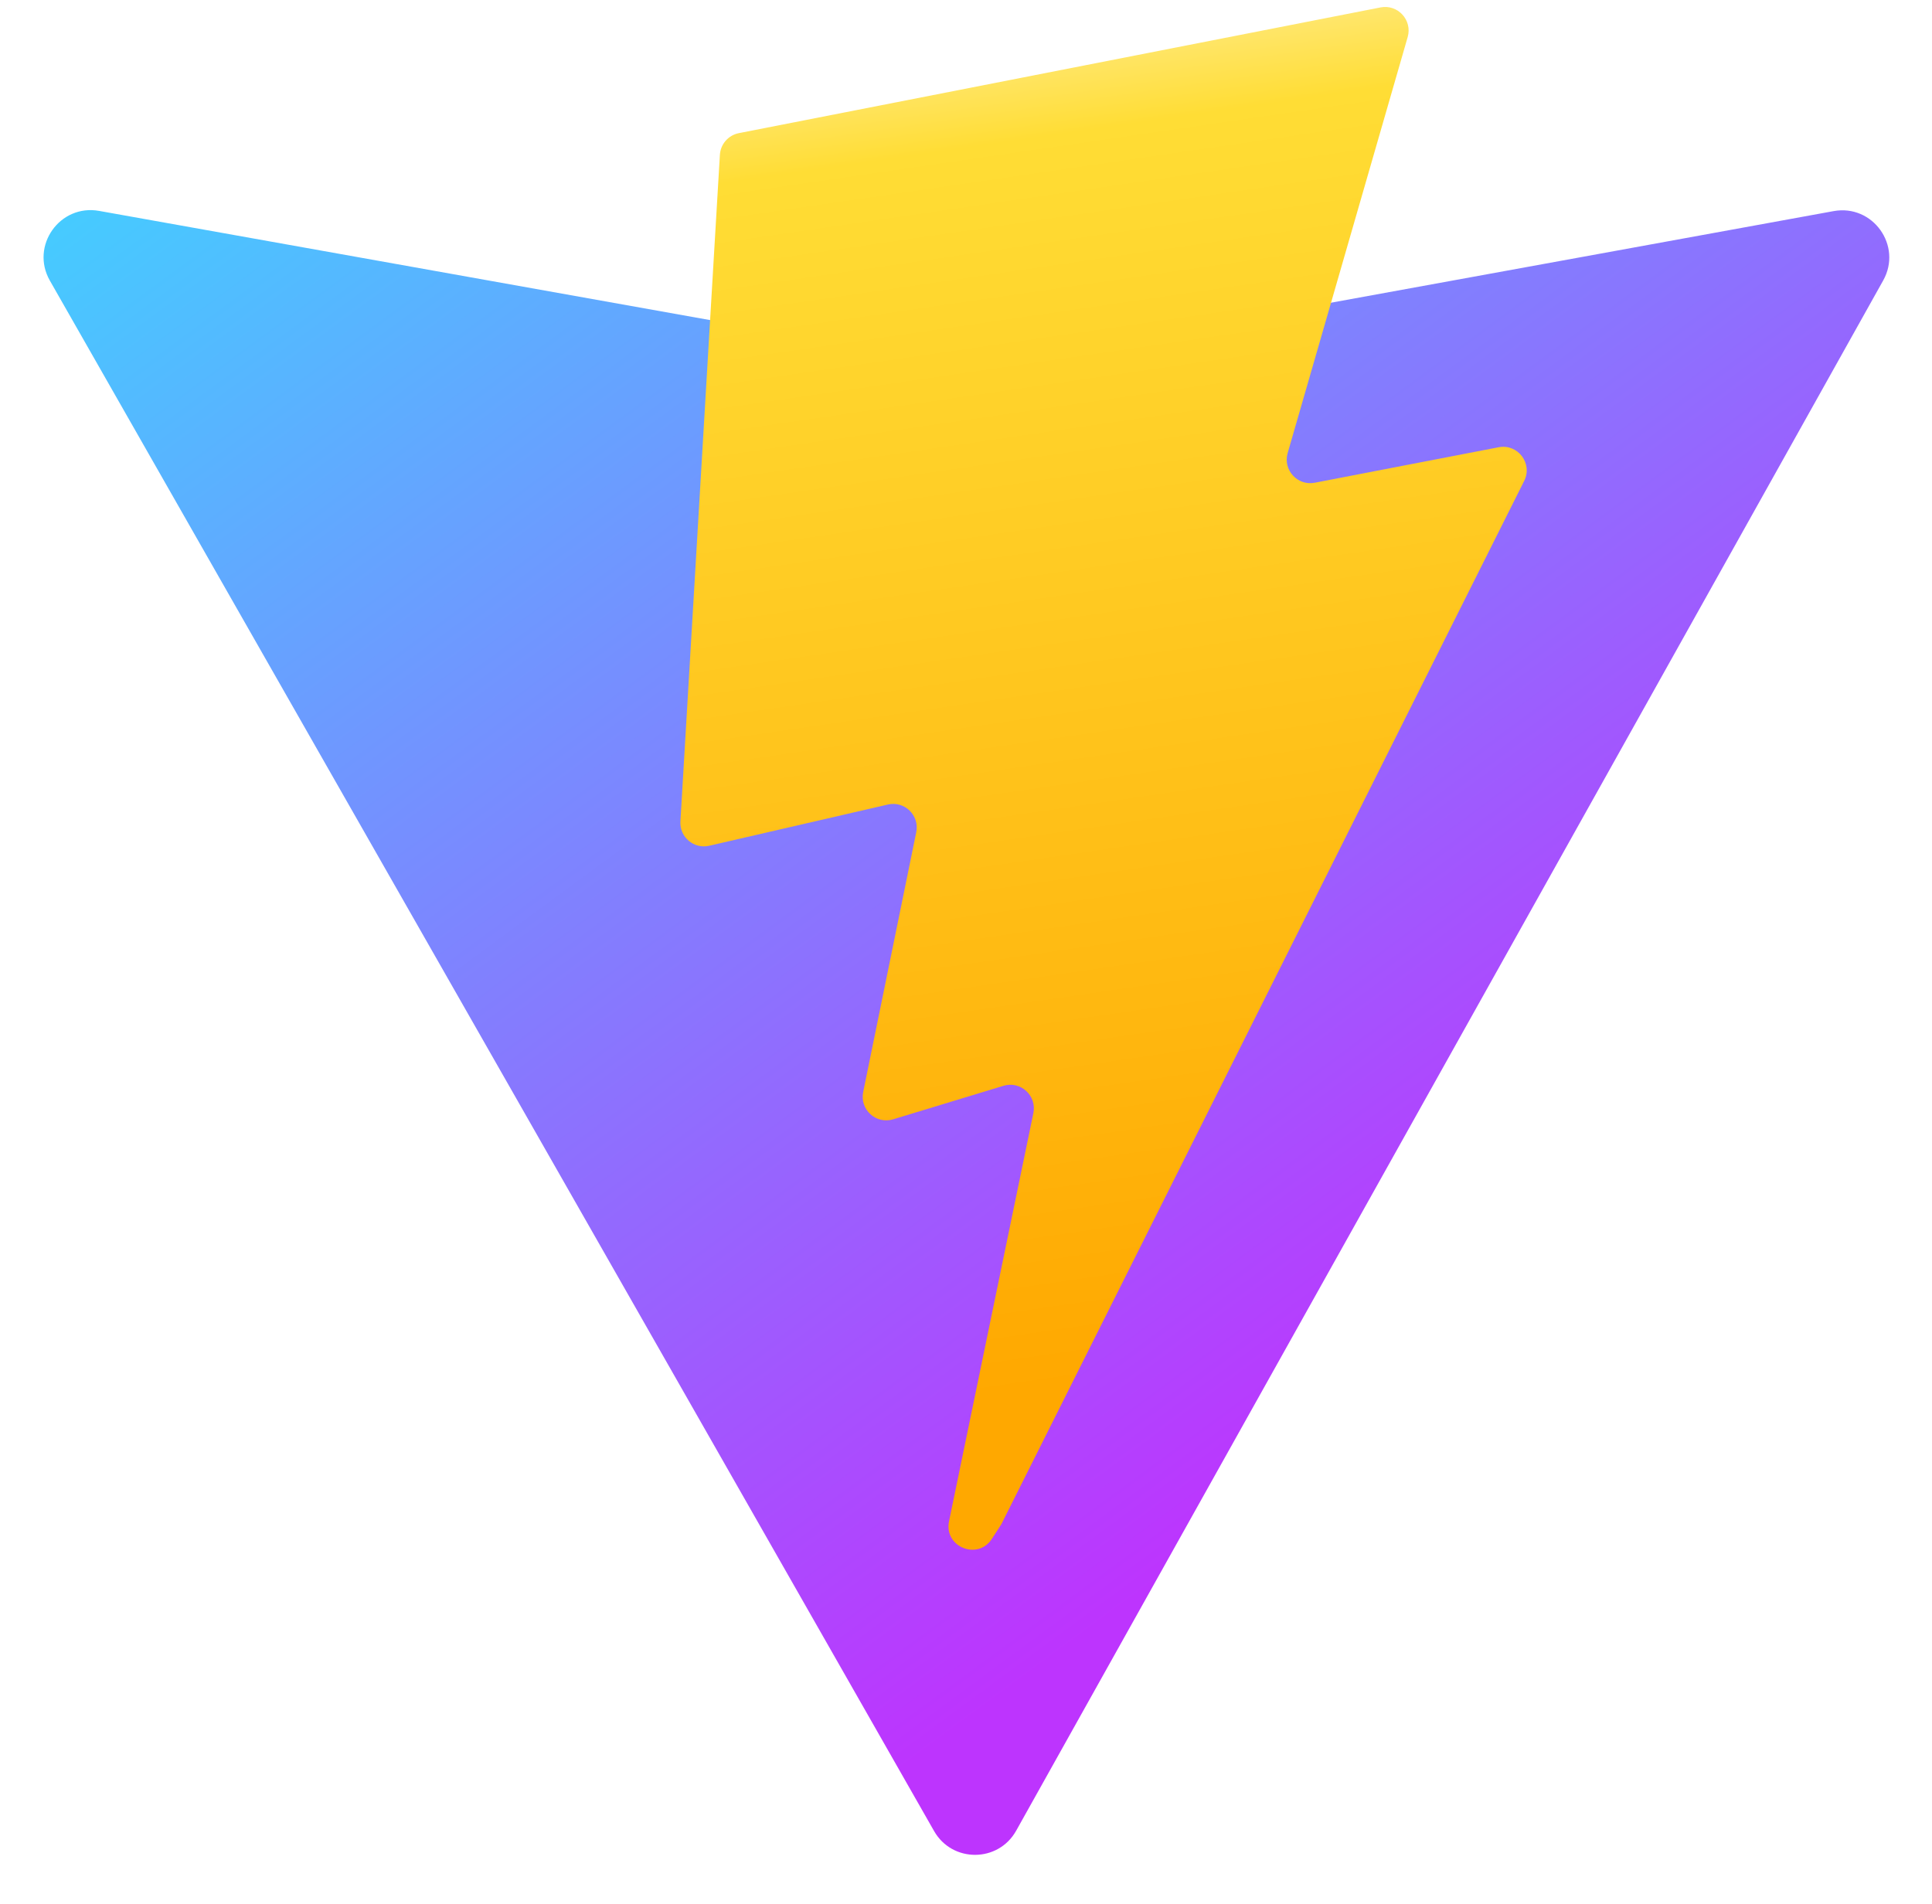
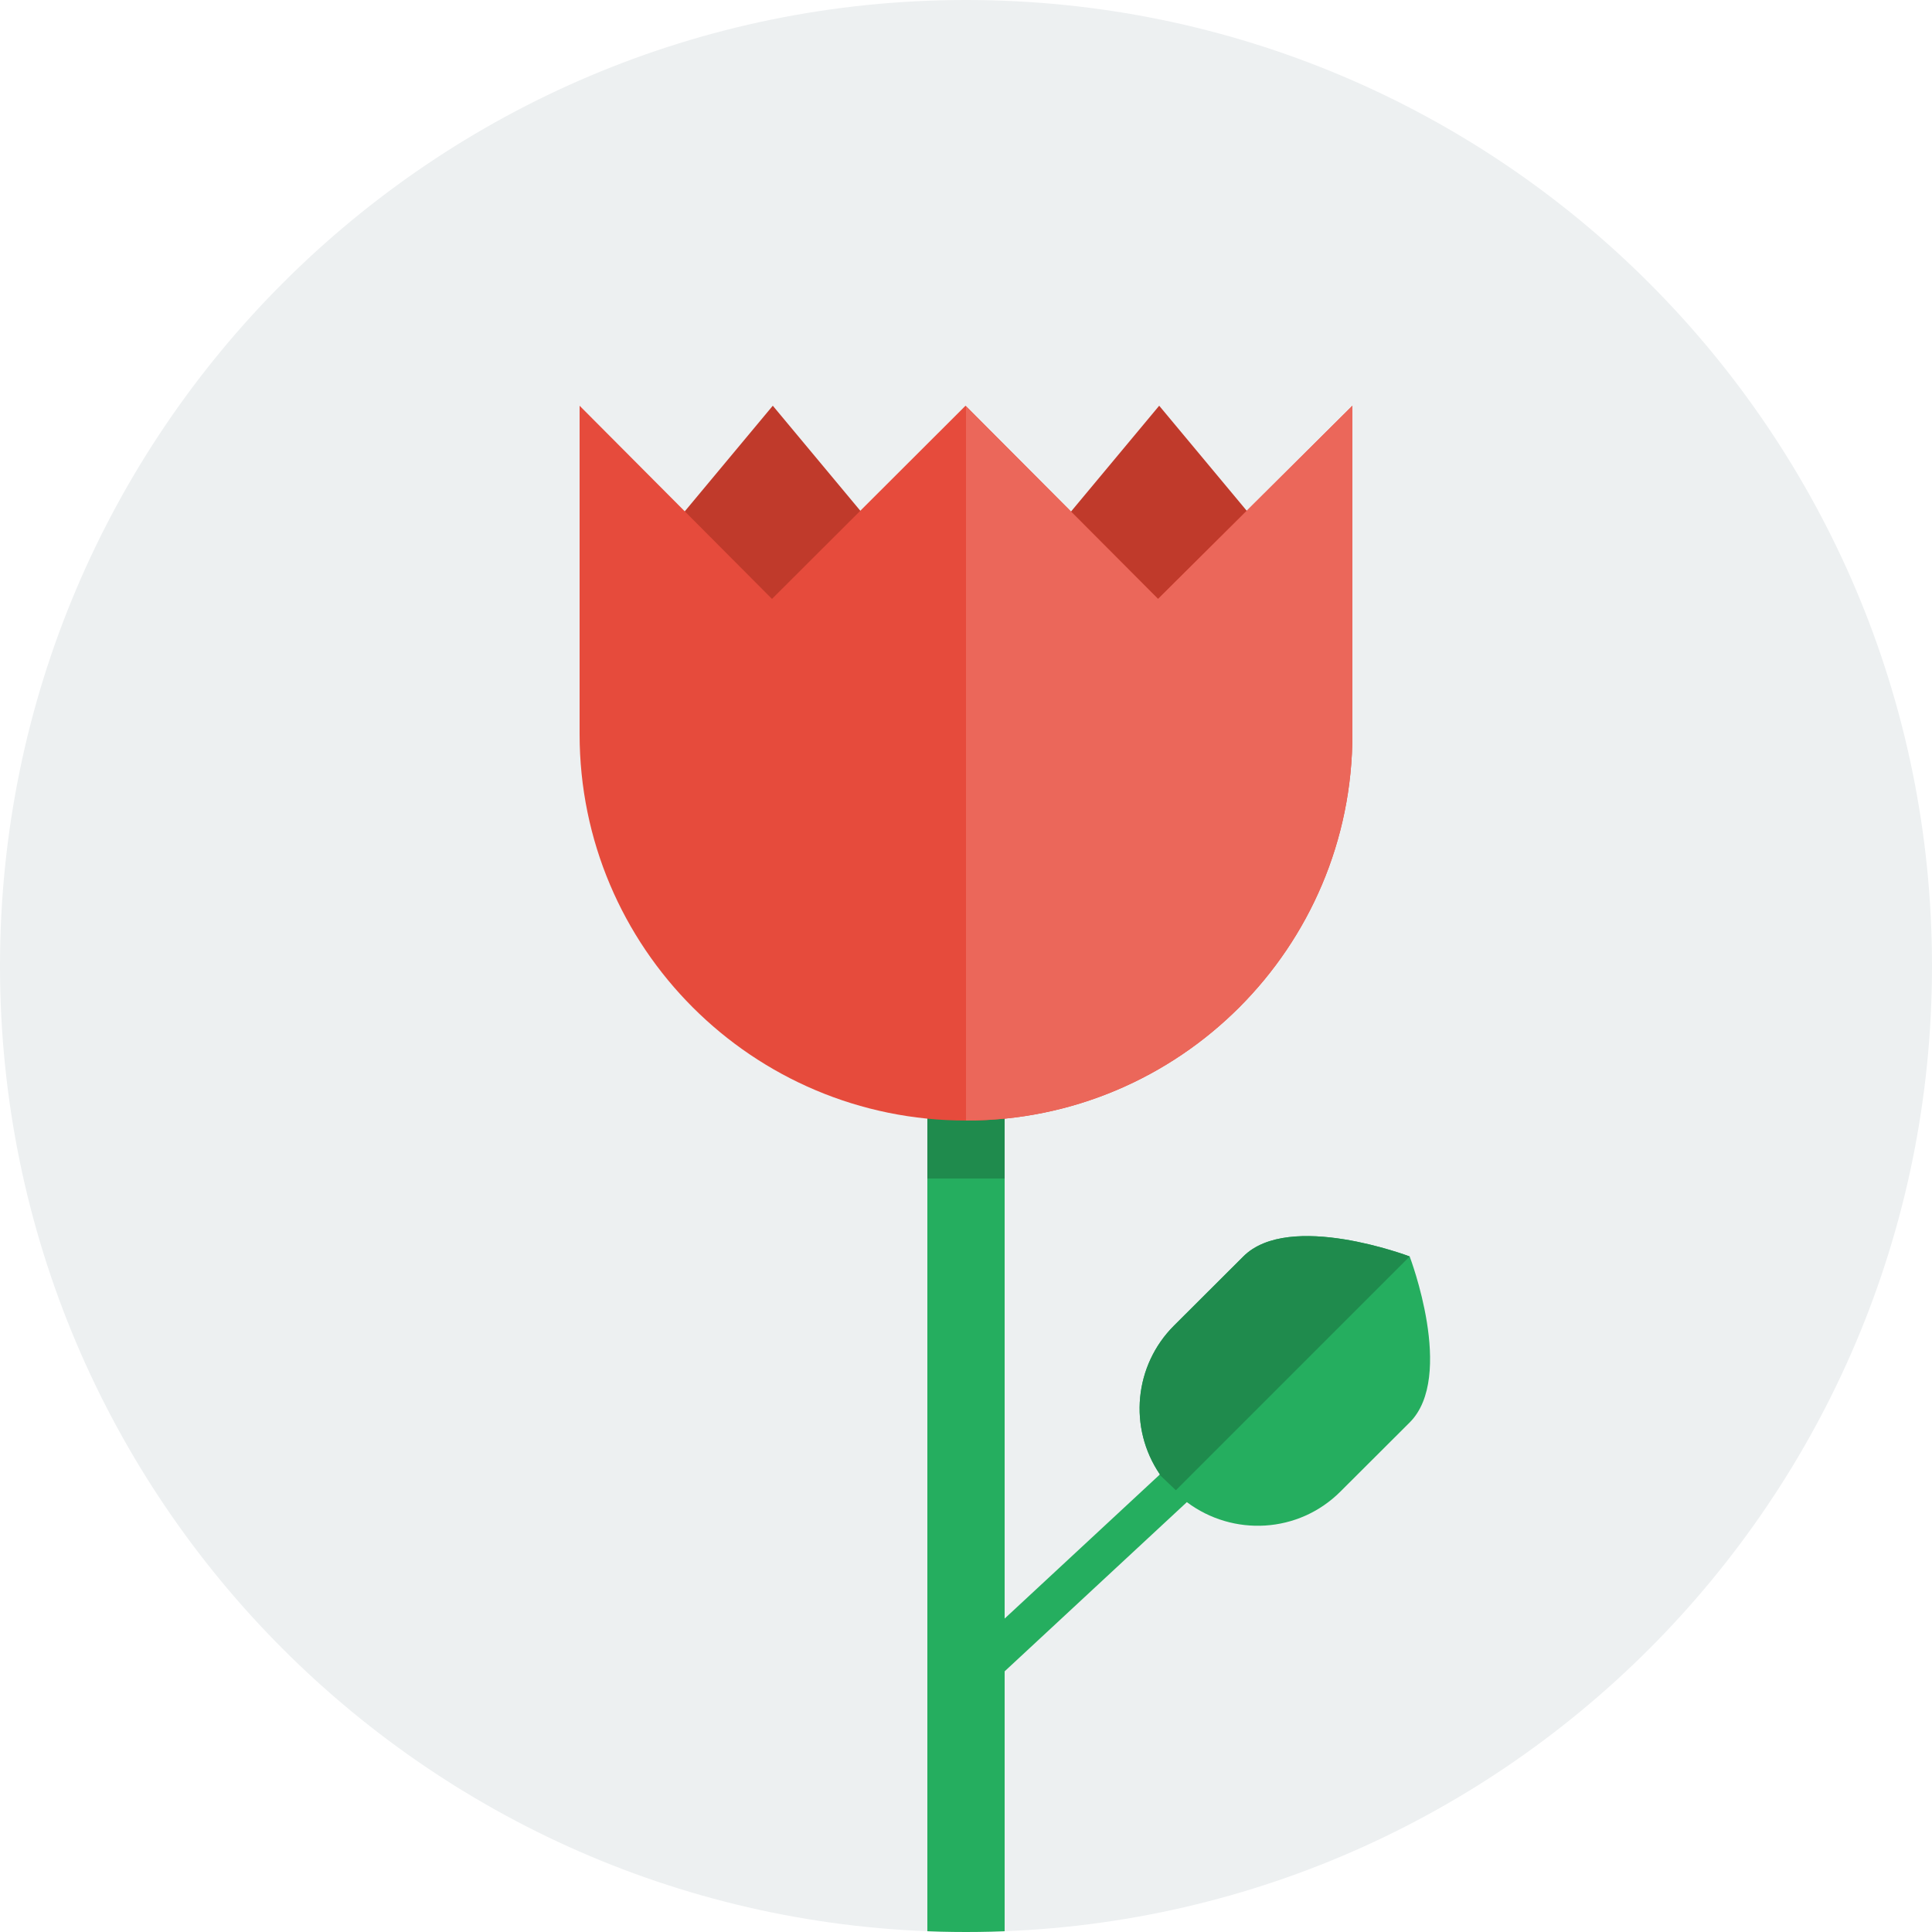
- <svg xmlns="http://www.w3.org/2000/svg" width="410" height="404" viewBox="0 0 410 404" fill="none">
-   <path d="M399.641 59.525L215.643 388.545C211.844 395.338 202.084 395.378 198.228 388.618L10.582 59.556C6.381 52.19 12.68 43.267 21.028 44.759L205.223 77.682C206.398 77.892 207.601 77.89 208.776 77.676L389.119 44.806C397.439 43.289 403.768 52.143 399.641 59.525Z" fill="url(#paint0_linear)" />
-   <path d="M292.965 1.574L156.801 28.255C154.563 28.694 152.906 30.59 152.771 32.866L144.395 174.33C144.198 177.662 147.258 180.248 150.51 179.498L188.42 170.749C191.967 169.931 195.172 173.055 194.443 176.622L183.18 231.775C182.422 235.487 185.907 238.661 189.532 237.56L212.947 230.446C216.577 229.344 220.065 232.527 219.297 236.242L201.398 322.875C200.278 328.294 207.486 331.249 210.492 326.603L212.5 323.5L323.454 102.072C325.312 98.365 322.108 94.137 318.036 94.923L279.014 102.454C275.347 103.161 272.227 99.746 273.262 96.158L298.731 7.867C299.767 4.273 296.636 0.855 292.965 1.574Z" fill="url(#paint1_linear)" />
+ <svg xmlns="http://www.w3.org/2000/svg" xmlns:xlink="http://www.w3.org/1999/xlink" aria-hidden="true" role="img" width="1em" height="1em" preserveAspectRatio="xMidYMid meet" viewBox="0 0 100 100">
+   <path fill="#EDF0F1" d="M50 0c27.613 0 50 22.386 50 50s-22.387 50-50 50C22.386 100 0 77.614 0 50S22.386 0 50 0z" />
  <defs>
-     <linearGradient id="paint0_linear" x1="6" y1="33" x2="235" y2="344" gradientUnits="userSpaceOnUse">
-       <stop stop-color="#41D1FF" />
-       <stop offset="1" stop-color="#BD34FE" />
-     </linearGradient>
-     <linearGradient id="paint1_linear" x1="194.651" y1="8.818" x2="236.076" y2="292.989" gradientUnits="userSpaceOnUse">
-       <stop stop-color="#FFEA83" />
-       <stop offset="0.083" stop-color="#FFDD35" />
-       <stop offset="1" stop-color="#FFA800" />
-     </linearGradient>
+     <circle id="ssvg-id-flowera" cx="50" cy="50" r="50" />
  </defs>
+   <clipPath id="ssvg-id-flowerb">
+     <use xlink:href="#ssvg-id-flowera" overflow="visible" />
+   </clipPath>
+   <g clip-path="url(#ssvg-id-flowerb)">
+     <path fill="#25AE5F" d="M72.964 65.034s-6.233-2.373-8.61 0l-3.588 3.58a6.062 6.062 0 0 0-.729 7.702L52 83.777V55h-4v66h4V86.508l9.432-8.758c2.385 1.789 5.774 1.623 7.944-.543l3.588-3.58c2.378-2.373 0-8.593 0-8.593z" />
+     <path fill="#C03A2B" d="M30 33h20L40 21L30 33zm30-12L50 33h20L60 21z" />
+     <path fill="#1F8B4D" d="M48 57h4v4h-4v-4zm16.354 8.034l-3.588 3.58a6.062 6.062 0 0 0-.729 7.702l-.018.016l.844.803l12.101-12.101s-6.234-2.373-8.61 0z" />
+     <path fill="#E64B3C" d="M70 21v17c0 11.046-8.954 20-20 20s-20-8.954-20-20V21l9.958 10l10.018-10l9.965 10L70 21z" />
+     <path fill="#EB675A" d="M50 21.023V58c11.046 0 20-8.954 20-20V21L59.941 31L50 21.023z" />
+   </g>
</svg>
